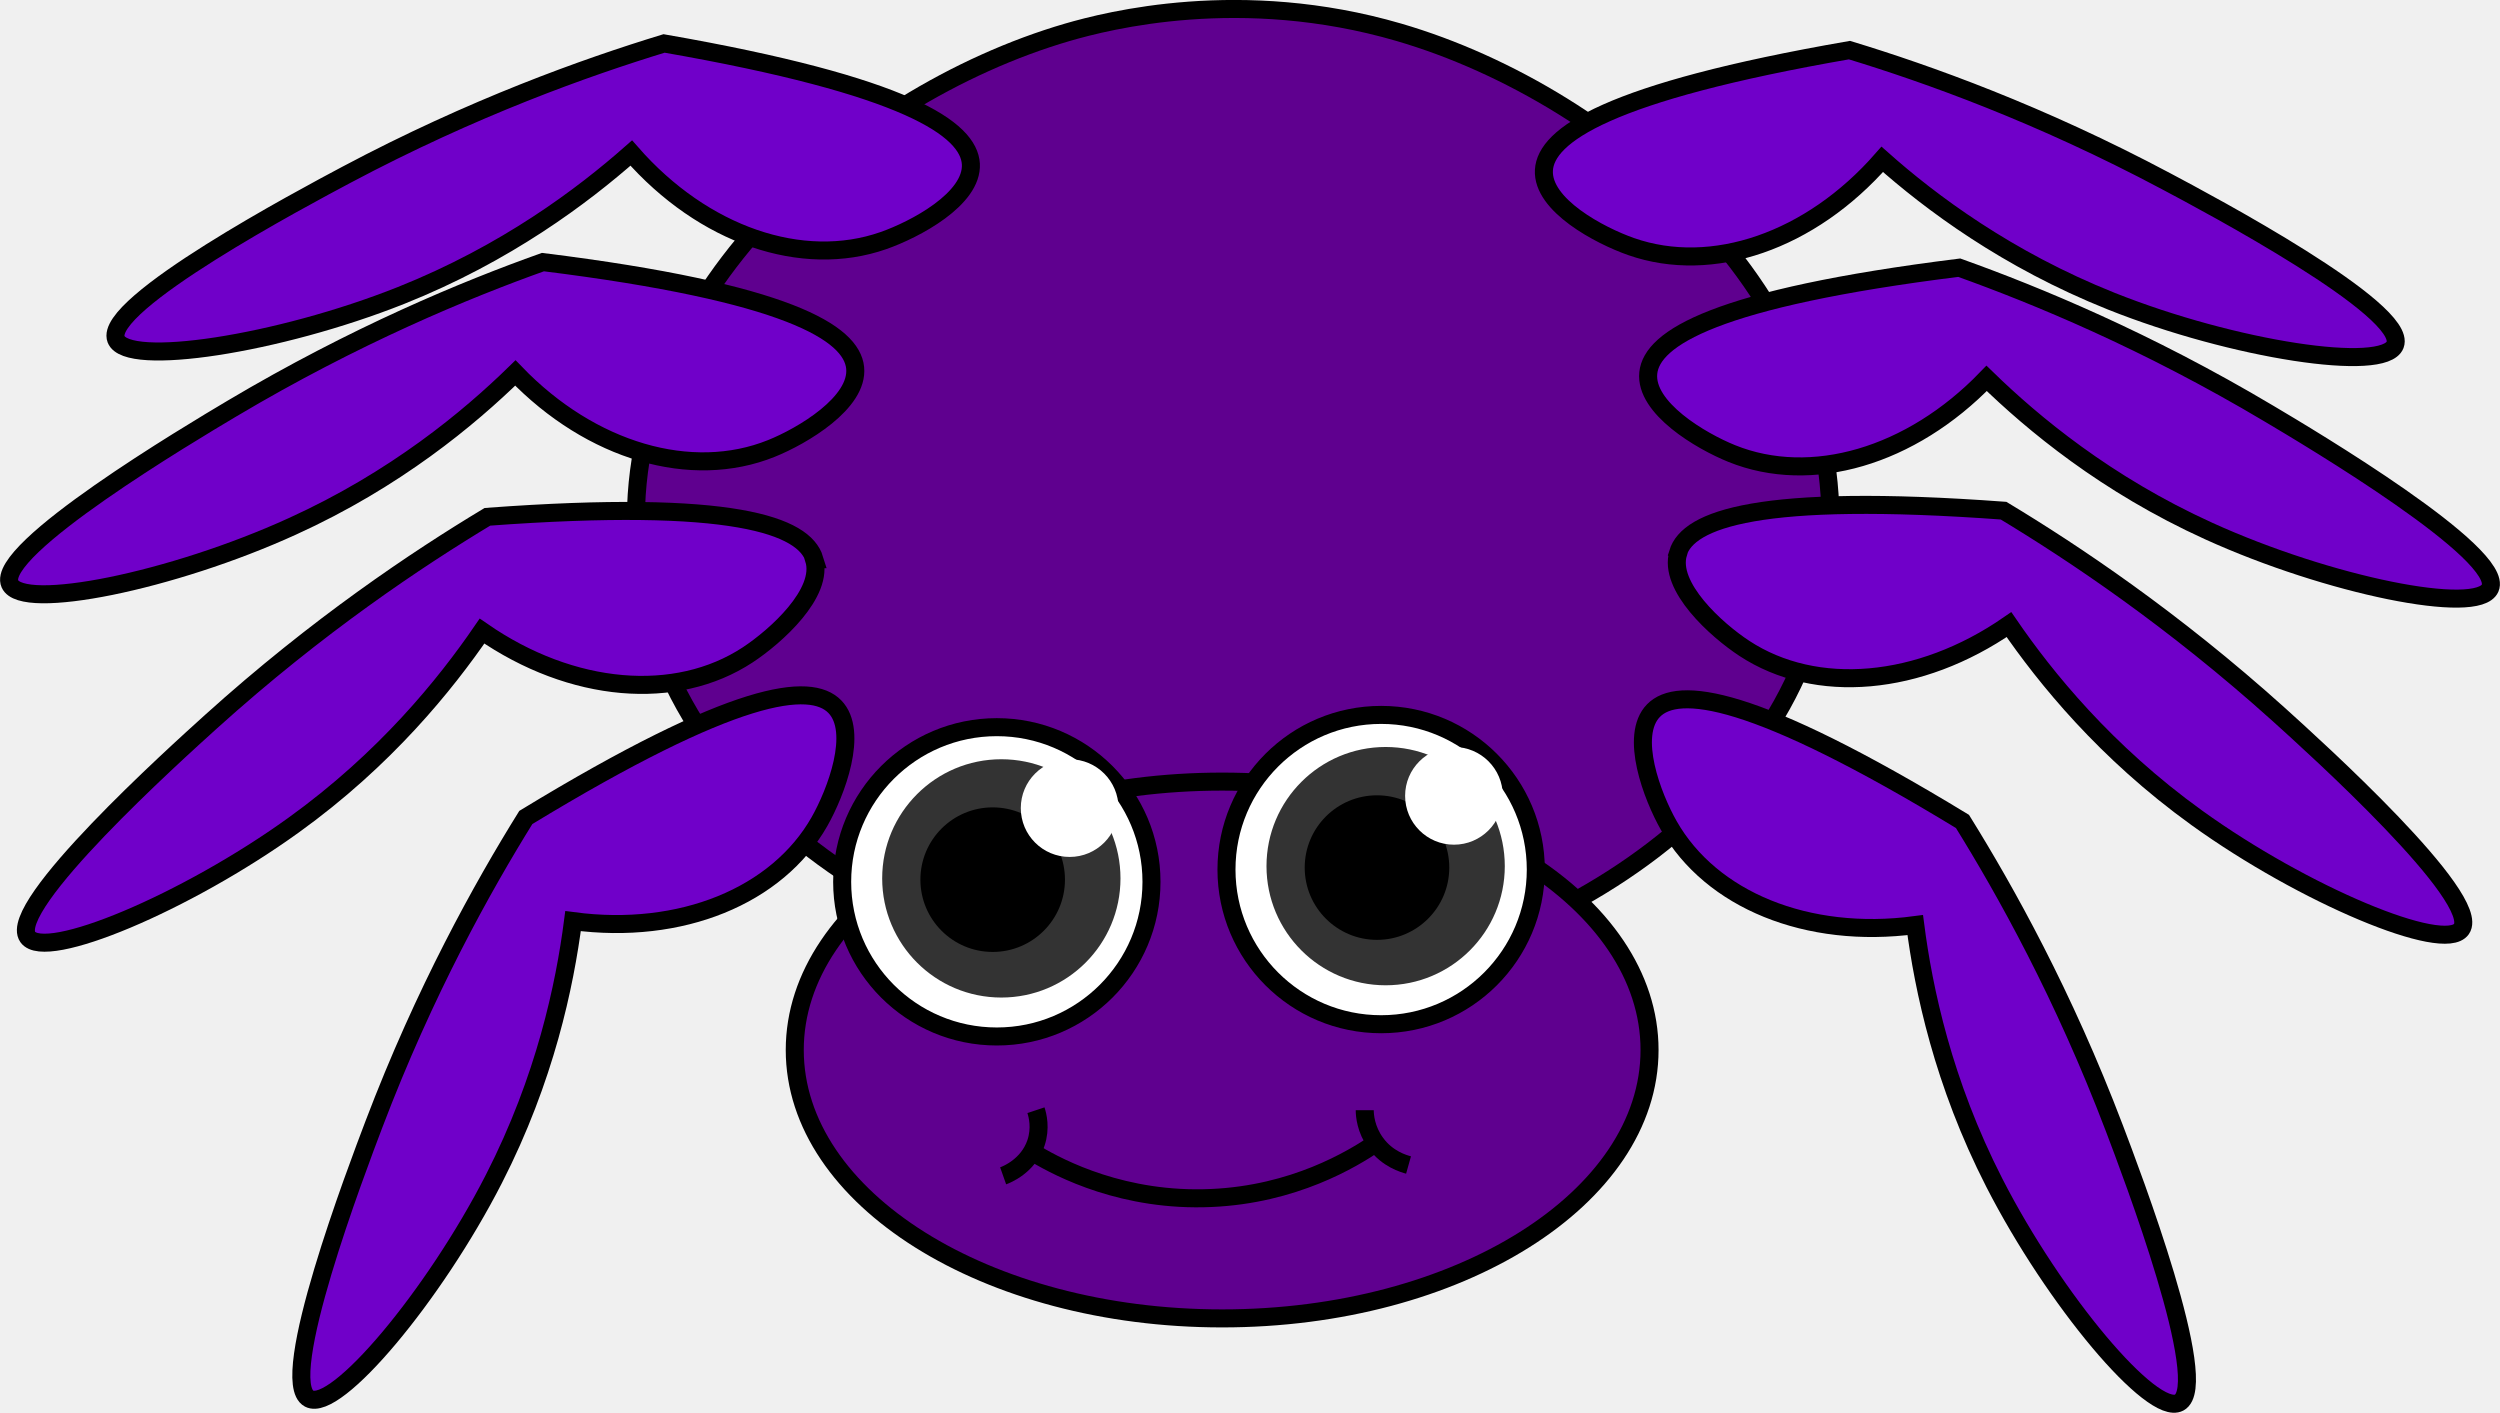
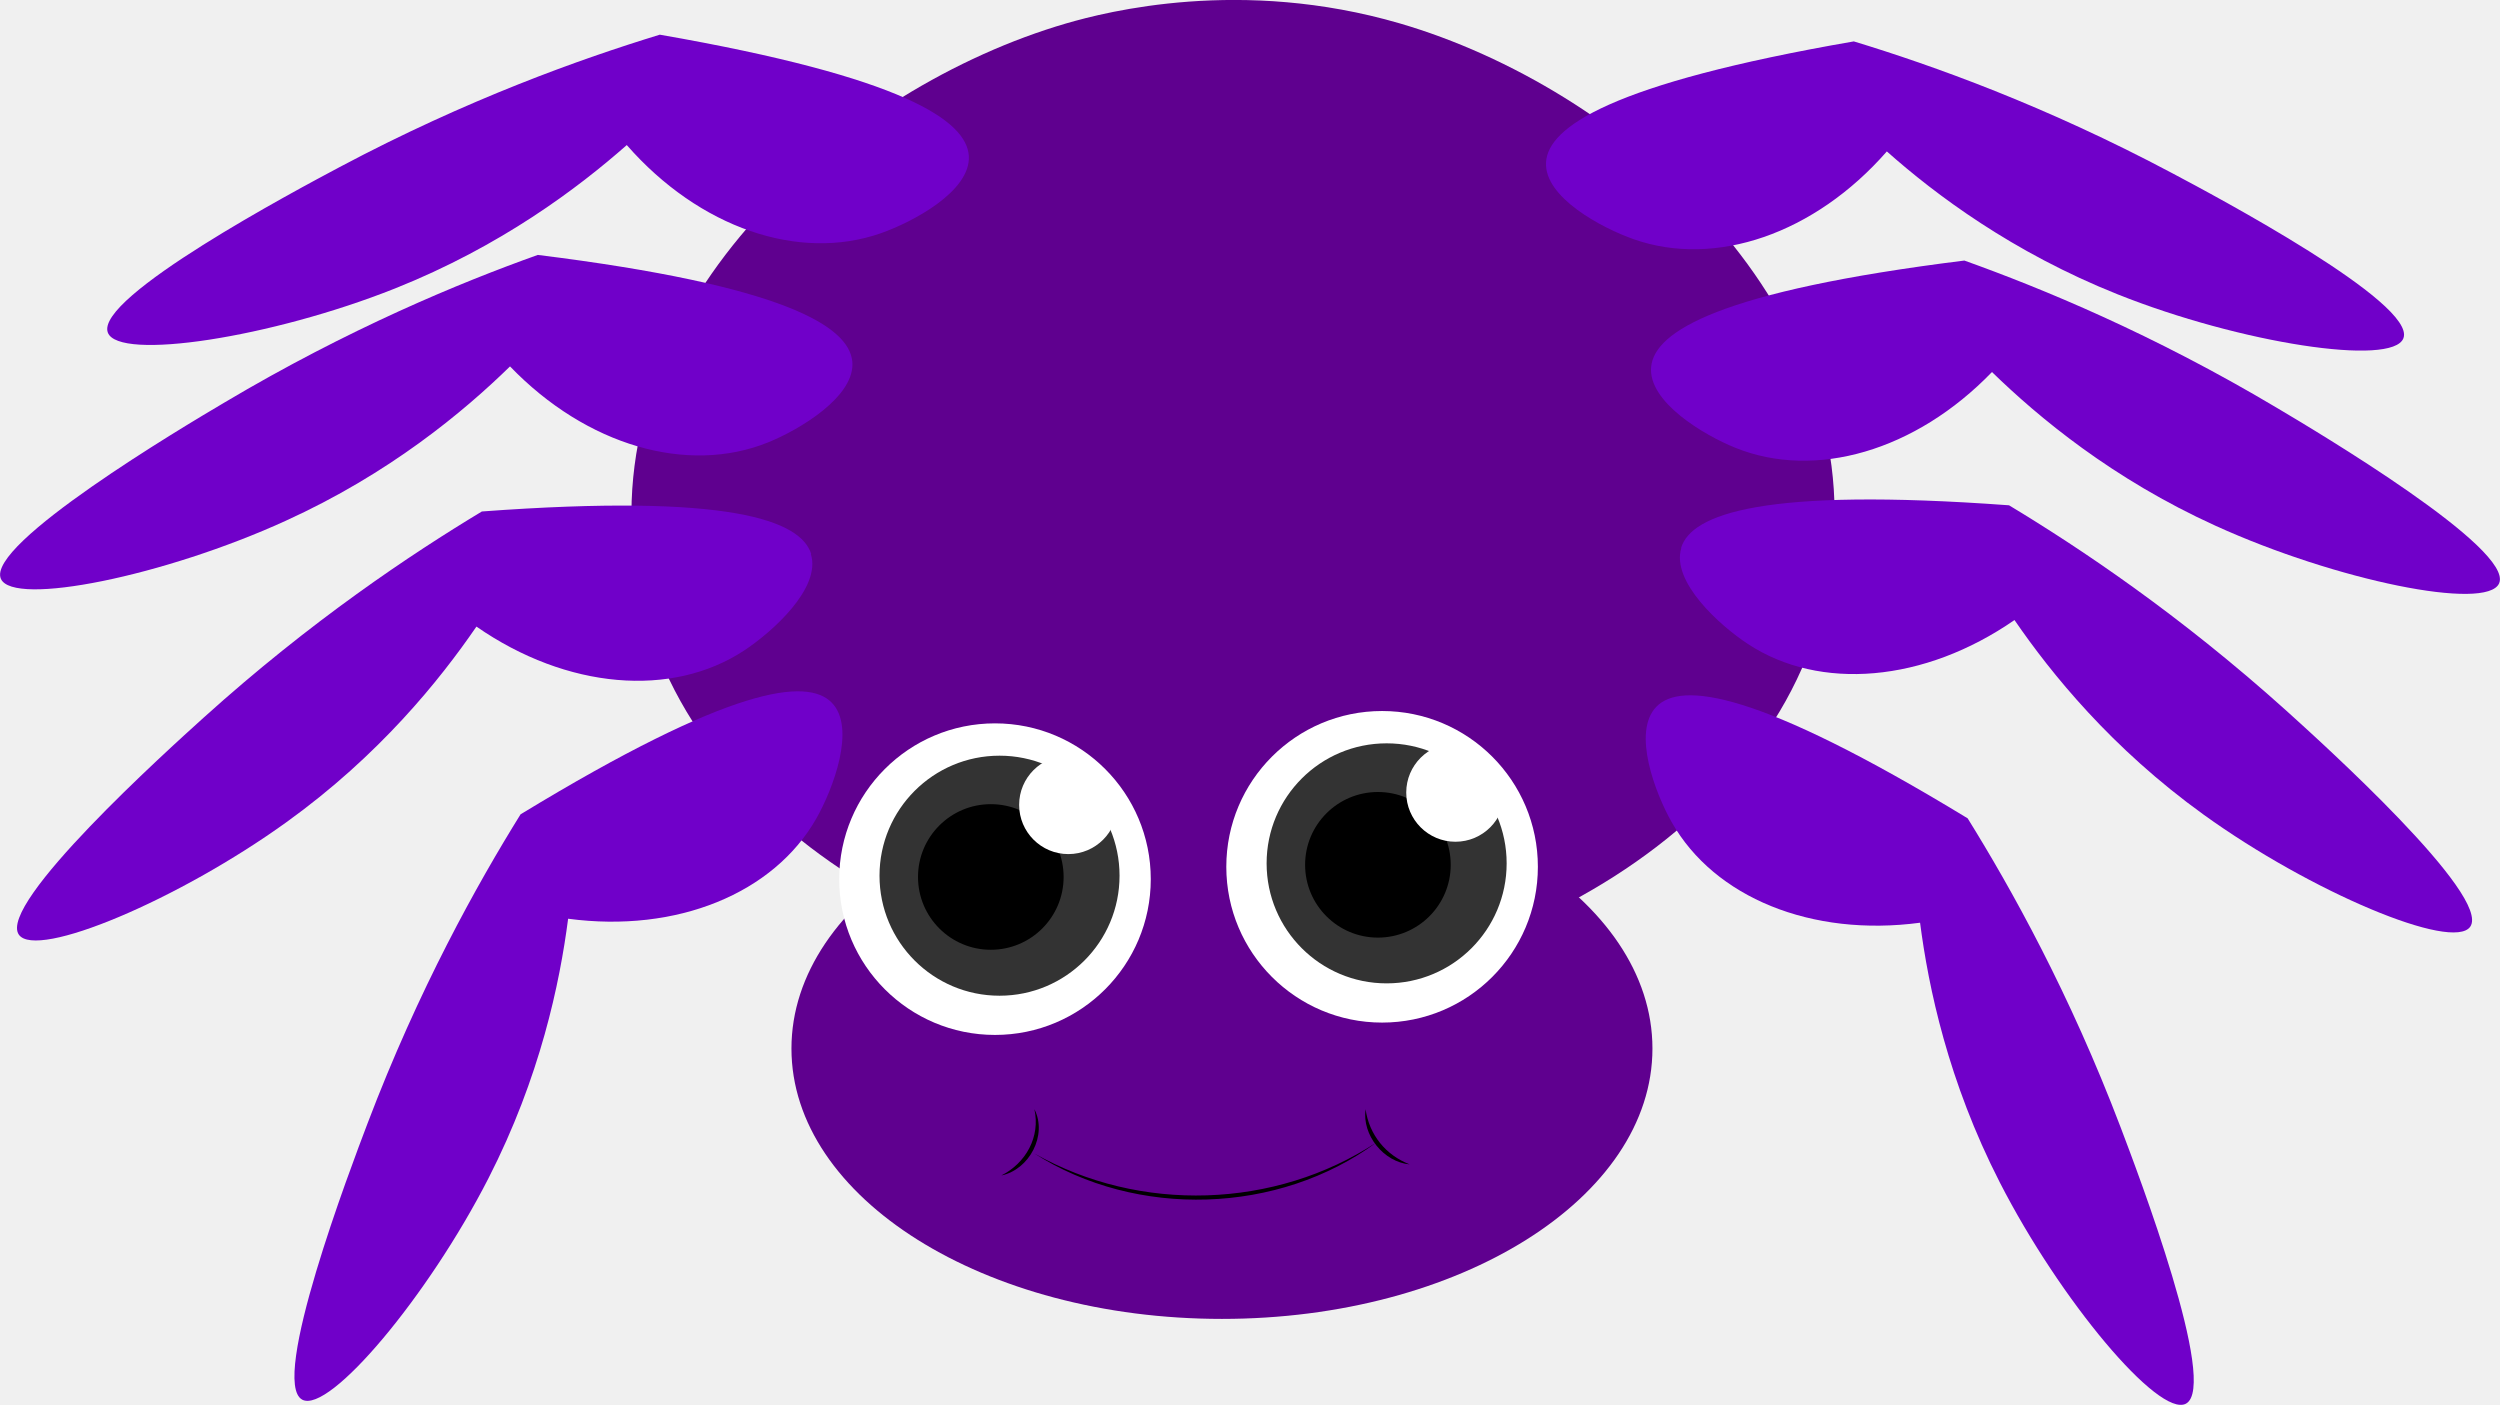
- <svg xmlns="http://www.w3.org/2000/svg" id="Layer_2" data-name="Layer 2" viewBox="0 0 138.69 78.37">
+ <svg xmlns="http://www.w3.org/2000/svg" id="Layer_2" data-name="Layer 2" viewBox="0 0 137.69 77.37">
  <defs>
    <style>
      .cls-1 {
-         fill: #5f008f;
-       }
- 
-       .cls-1, .cls-2, .cls-3, .cls-4 {
-         stroke: #000;
-         stroke-miterlimit: 10;
+         fill: #7000c9;
      }

      .cls-2 {
-         fill: none;
-       }
- 
-       .cls-5, .cls-4 {
        fill: #fff;
      }

      .cls-3 {
-         fill: #7000c9;
+         fill: #5f008f;
      }

-       .cls-6 {
+       .cls-4 {
        fill: #333;
      }
    </style>
  </defs>
  <g id="Layer_1-2" data-name="Layer 1">
    <g>
-       <path class="cls-1" d="M101.38,31.41c-1.86,14.91-18.99,23.49-32.97,23.49s-31.11-8.59-32.97-23.49c-1.8-14.38,11.68-26.09,23.78-29.62,2.24-.65,9.64-2.55,18.38,0,12.1,3.53,25.58,15.24,23.78,29.62Z" />
-       <ellipse class="cls-1" cx="67.8" cy="58.25" rx="23.71" ry="14.89" />
-       <path class="cls-3" d="M85.65,9.44c.11-1.93,3.51-4.33,16.95-6.66,4.34,1.32,10.55,3.54,17.56,7.27,2.32,1.23,13.45,7.15,12.71,9.08-.6,1.57-8.97.28-15.74-2.42-5.81-2.32-10.04-5.5-12.71-7.87-3.98,4.55-9.45,6.41-13.93,4.84-1.74-.61-4.95-2.3-4.84-4.24Z" />
-       <path class="cls-3" d="M91.44,20.69c.2-1.93,3.71-4.15,17.25-5.84,4.27,1.53,10.37,4.04,17.19,8.1,2.26,1.34,13.1,7.79,12.26,9.68-.68,1.54-8.97-.15-15.61-3.17-5.7-2.59-9.76-5.98-12.32-8.47-4.2,4.35-9.74,5.95-14.14,4.17-1.71-.69-4.83-2.53-4.63-4.47Z" />
-       <path class="cls-3" d="M93.09,30.67c.57-1.85,4.46-3.34,18.06-2.34,3.88,2.34,9.37,6,15.27,11.31,1.95,1.76,11.31,10.21,10.13,11.9-.96,1.37-8.77-1.91-14.68-6.17-5.08-3.66-8.4-7.78-10.42-10.72-4.97,3.44-10.72,3.92-14.68,1.32-1.54-1.01-4.24-3.43-3.67-5.29Z" />
-       <path class="cls-3" d="M91.73,39.42c1.35-1.38,5.49-.94,17.14,6.15,2.39,3.85,5.61,9.61,8.43,17.03.93,2.45,5.42,14.24,3.59,15.21-1.49.78-6.93-5.7-10.25-12.19-2.85-5.57-3.93-10.75-4.39-14.3-5.99.8-11.33-1.4-13.67-5.52-.91-1.6-2.21-4.99-.85-6.38Z" />
-       <path class="cls-3" d="M53.86,9.1c-.11-1.94-3.53-4.34-17.02-6.69-4.35,1.33-10.59,3.55-17.63,7.29-2.33,1.24-13.51,7.18-12.77,9.12.6,1.57,9,.28,15.81-2.43,5.84-2.33,10.08-5.53,12.77-7.9,4,4.57,9.49,6.43,13.98,4.86,1.75-.61,4.97-2.31,4.86-4.26Z" />
-       <path class="cls-3" d="M47.44,20.4c-.2-1.93-3.73-4.17-17.32-5.86-4.29,1.53-10.41,4.06-17.26,8.13-2.27,1.35-13.15,7.82-12.31,9.72.68,1.54,9.01-.15,15.67-3.19,5.72-2.6,9.8-6,12.37-8.51,4.21,4.37,9.78,5.97,14.2,4.19,1.72-.69,4.85-2.54,4.65-4.48Z" />
-       <path class="cls-3" d="M45.18,31.02c-.57-1.86-4.48-3.36-18.14-2.35-3.9,2.35-9.41,6.02-15.33,11.36-1.96,1.77-11.36,10.25-10.17,11.95.97,1.38,8.8-1.92,14.74-6.2,5.1-3.67,8.43-7.81,10.46-10.77,4.99,3.46,10.77,3.93,14.74,1.32,1.55-1.02,4.26-3.44,3.68-5.31Z" />
-       <path class="cls-3" d="M46.31,39.2c-1.35-1.38-5.49-.94-17.14,6.15-2.39,3.85-5.61,9.61-8.43,17.03-.93,2.45-5.42,14.24-3.59,15.21,1.49.78,6.93-5.7,10.25-12.19,2.85-5.57,3.93-10.75,4.39-14.3,5.99.8,11.33-1.4,13.67-5.52.91-1.6,2.21-4.99.85-6.38Z" />
-       <path class="cls-2" d="M57.47,64.03c1.35.8,4.89,2.65,9.73,2.43,4.58-.2,7.81-2.15,9.12-3.04" />
-       <path class="cls-2" d="M57.47,61.59c.09.27.28.99,0,1.82-.44,1.29-1.65,1.76-1.82,1.82" />
-       <path class="cls-2" d="M75.71,61.59c0,.29.06,1.07.61,1.82.65.9,1.57,1.15,1.82,1.22" />
-       <circle class="cls-4" cx="55.3" cy="48.92" r="8.58" />
-       <circle class="cls-6" cx="55.55" cy="48.73" r="6.61" />
-       <circle cx="55.07" cy="48.8" r="4.01" />
-       <circle class="cls-5" cx="59.34" cy="44.83" r="2.71" />
-       <circle class="cls-4" cx="76.62" cy="48.24" r="8.58" />
-       <circle class="cls-6" cx="76.87" cy="48.05" r="6.61" />
-       <circle cx="76.39" cy="48.13" r="4.01" />
-       <circle class="cls-5" cx="80.66" cy="44.15" r="2.71" />
+       <path class="cls-3" d="M100.88,30.91c-1.86,14.91-18.99,23.49-32.97,23.49s-31.11-8.59-32.97-23.49c-1.8-14.38,11.68-26.09,23.78-29.62,2.24-.65,9.64-2.55,18.38,0,12.1,3.53,25.58,15.24,23.78,29.62Z" />
+       <ellipse class="cls-3" cx="67.3" cy="57.75" rx="23.71" ry="14.89" />
+       <path class="cls-1" d="M85.15,8.94c.11-1.93,3.51-4.33,16.95-6.66,4.34,1.32,10.55,3.54,17.56,7.27,2.32,1.23,13.45,7.15,12.71,9.08-.6,1.57-8.97.28-15.74-2.42-5.81-2.32-10.04-5.5-12.71-7.87-3.98,4.55-9.45,6.41-13.93,4.84-1.74-.61-4.95-2.3-4.84-4.24Z" />
+       <path class="cls-1" d="M90.94,20.19c.2-1.93,3.71-4.15,17.25-5.84,4.27,1.53,10.37,4.04,17.19,8.1,2.26,1.34,13.1,7.79,12.26,9.68-.68,1.54-8.97-.15-15.61-3.17-5.7-2.59-9.76-5.98-12.32-8.47-4.2,4.35-9.74,5.95-14.14,4.17-1.71-.69-4.83-2.53-4.63-4.47Z" />
+       <path class="cls-1" d="M92.59,30.17c.57-1.85,4.46-3.34,18.06-2.34,3.88,2.34,9.37,6,15.27,11.31,1.95,1.76,11.31,10.21,10.13,11.9-.96,1.37-8.77-1.91-14.68-6.17-5.08-3.66-8.4-7.78-10.42-10.72-4.97,3.44-10.72,3.92-14.68,1.32-1.54-1.01-4.24-3.43-3.67-5.29Z" />
+       <path class="cls-1" d="M91.23,38.92c1.35-1.38,5.49-.94,17.14,6.15,2.39,3.85,5.61,9.61,8.43,17.03.93,2.45,5.42,14.24,3.59,15.21-1.49.78-6.93-5.7-10.25-12.19-2.85-5.57-3.93-10.75-4.39-14.3-5.99.8-11.33-1.4-13.67-5.52-.91-1.6-2.21-4.99-.85-6.38Z" />
+       <path class="cls-1" d="M53.36,8.6c-.11-1.94-3.53-4.34-17.02-6.69-4.35,1.33-10.59,3.55-17.63,7.29-2.33,1.24-13.51,7.18-12.77,9.12.6,1.57,9,.28,15.81-2.43,5.84-2.33,10.08-5.53,12.77-7.9,4,4.57,9.49,6.43,13.98,4.86,1.75-.61,4.97-2.31,4.86-4.26Z" />
+       <path class="cls-1" d="M46.94,19.9c-.2-1.93-3.73-4.17-17.32-5.86-4.29,1.53-10.41,4.06-17.26,8.13C10.09,23.51-.79,29.98.05,31.88c.68,1.54,9.01-.15,15.67-3.19,5.72-2.6,9.8-6,12.37-8.51,4.21,4.37,9.78,5.97,14.2,4.19,1.72-.69,4.85-2.54,4.65-4.48Z" />
+       <path class="cls-1" d="M44.68,30.52c-.57-1.86-4.48-3.36-18.14-2.35-3.9,2.35-9.41,6.02-15.33,11.36-1.96,1.77-11.36,10.25-10.17,11.95.97,1.38,8.8-1.92,14.74-6.2,5.1-3.67,8.43-7.81,10.46-10.77,4.99,3.46,10.77,3.93,14.74,1.32,1.55-1.02,4.26-3.44,3.68-5.31Z" />
+       <path class="cls-1" d="M45.81,38.7c-1.35-1.38-5.49-.94-17.14,6.15-2.39,3.85-5.61,9.61-8.43,17.03-.93,2.45-5.42,14.24-3.59,15.21,1.49.78,6.93-5.7,10.25-12.19,2.85-5.57,3.93-10.75,4.39-14.3,5.99.8,11.33-1.4,13.67-5.52.91-1.6,2.21-4.99.85-6.38Z" />
+       <path d="M56.97,63.53c5.8,3.29,13.26,3.06,18.84-.61-5.39,3.97-13.21,4.21-18.84.61h0Z" />
+       <path d="M56.97,61.09c.73,1.43-.28,3.33-1.82,3.65,1.35-.68,2.16-2.13,1.82-3.65h0Z" />
+       <path d="M75.21,61.09c.2,1.41,1.11,2.53,2.43,3.04-1.43-.13-2.63-1.61-2.43-3.04h0Z" />
+       <circle class="cls-2" cx="54.8" cy="48.42" r="8.58" />
+       <circle class="cls-4" cx="55.05" cy="48.23" r="6.61" />
+       <circle cx="54.57" cy="48.3" r="4.01" />
+       <circle class="cls-2" cx="58.84" cy="44.33" r="2.71" />
+       <circle class="cls-2" cx="76.12" cy="47.74" r="8.58" />
+       <circle class="cls-4" cx="76.37" cy="47.55" r="6.61" />
+       <circle cx="75.89" cy="47.63" r="4.01" />
+       <circle class="cls-2" cx="80.16" cy="43.65" r="2.71" />
    </g>
  </g>
</svg>
